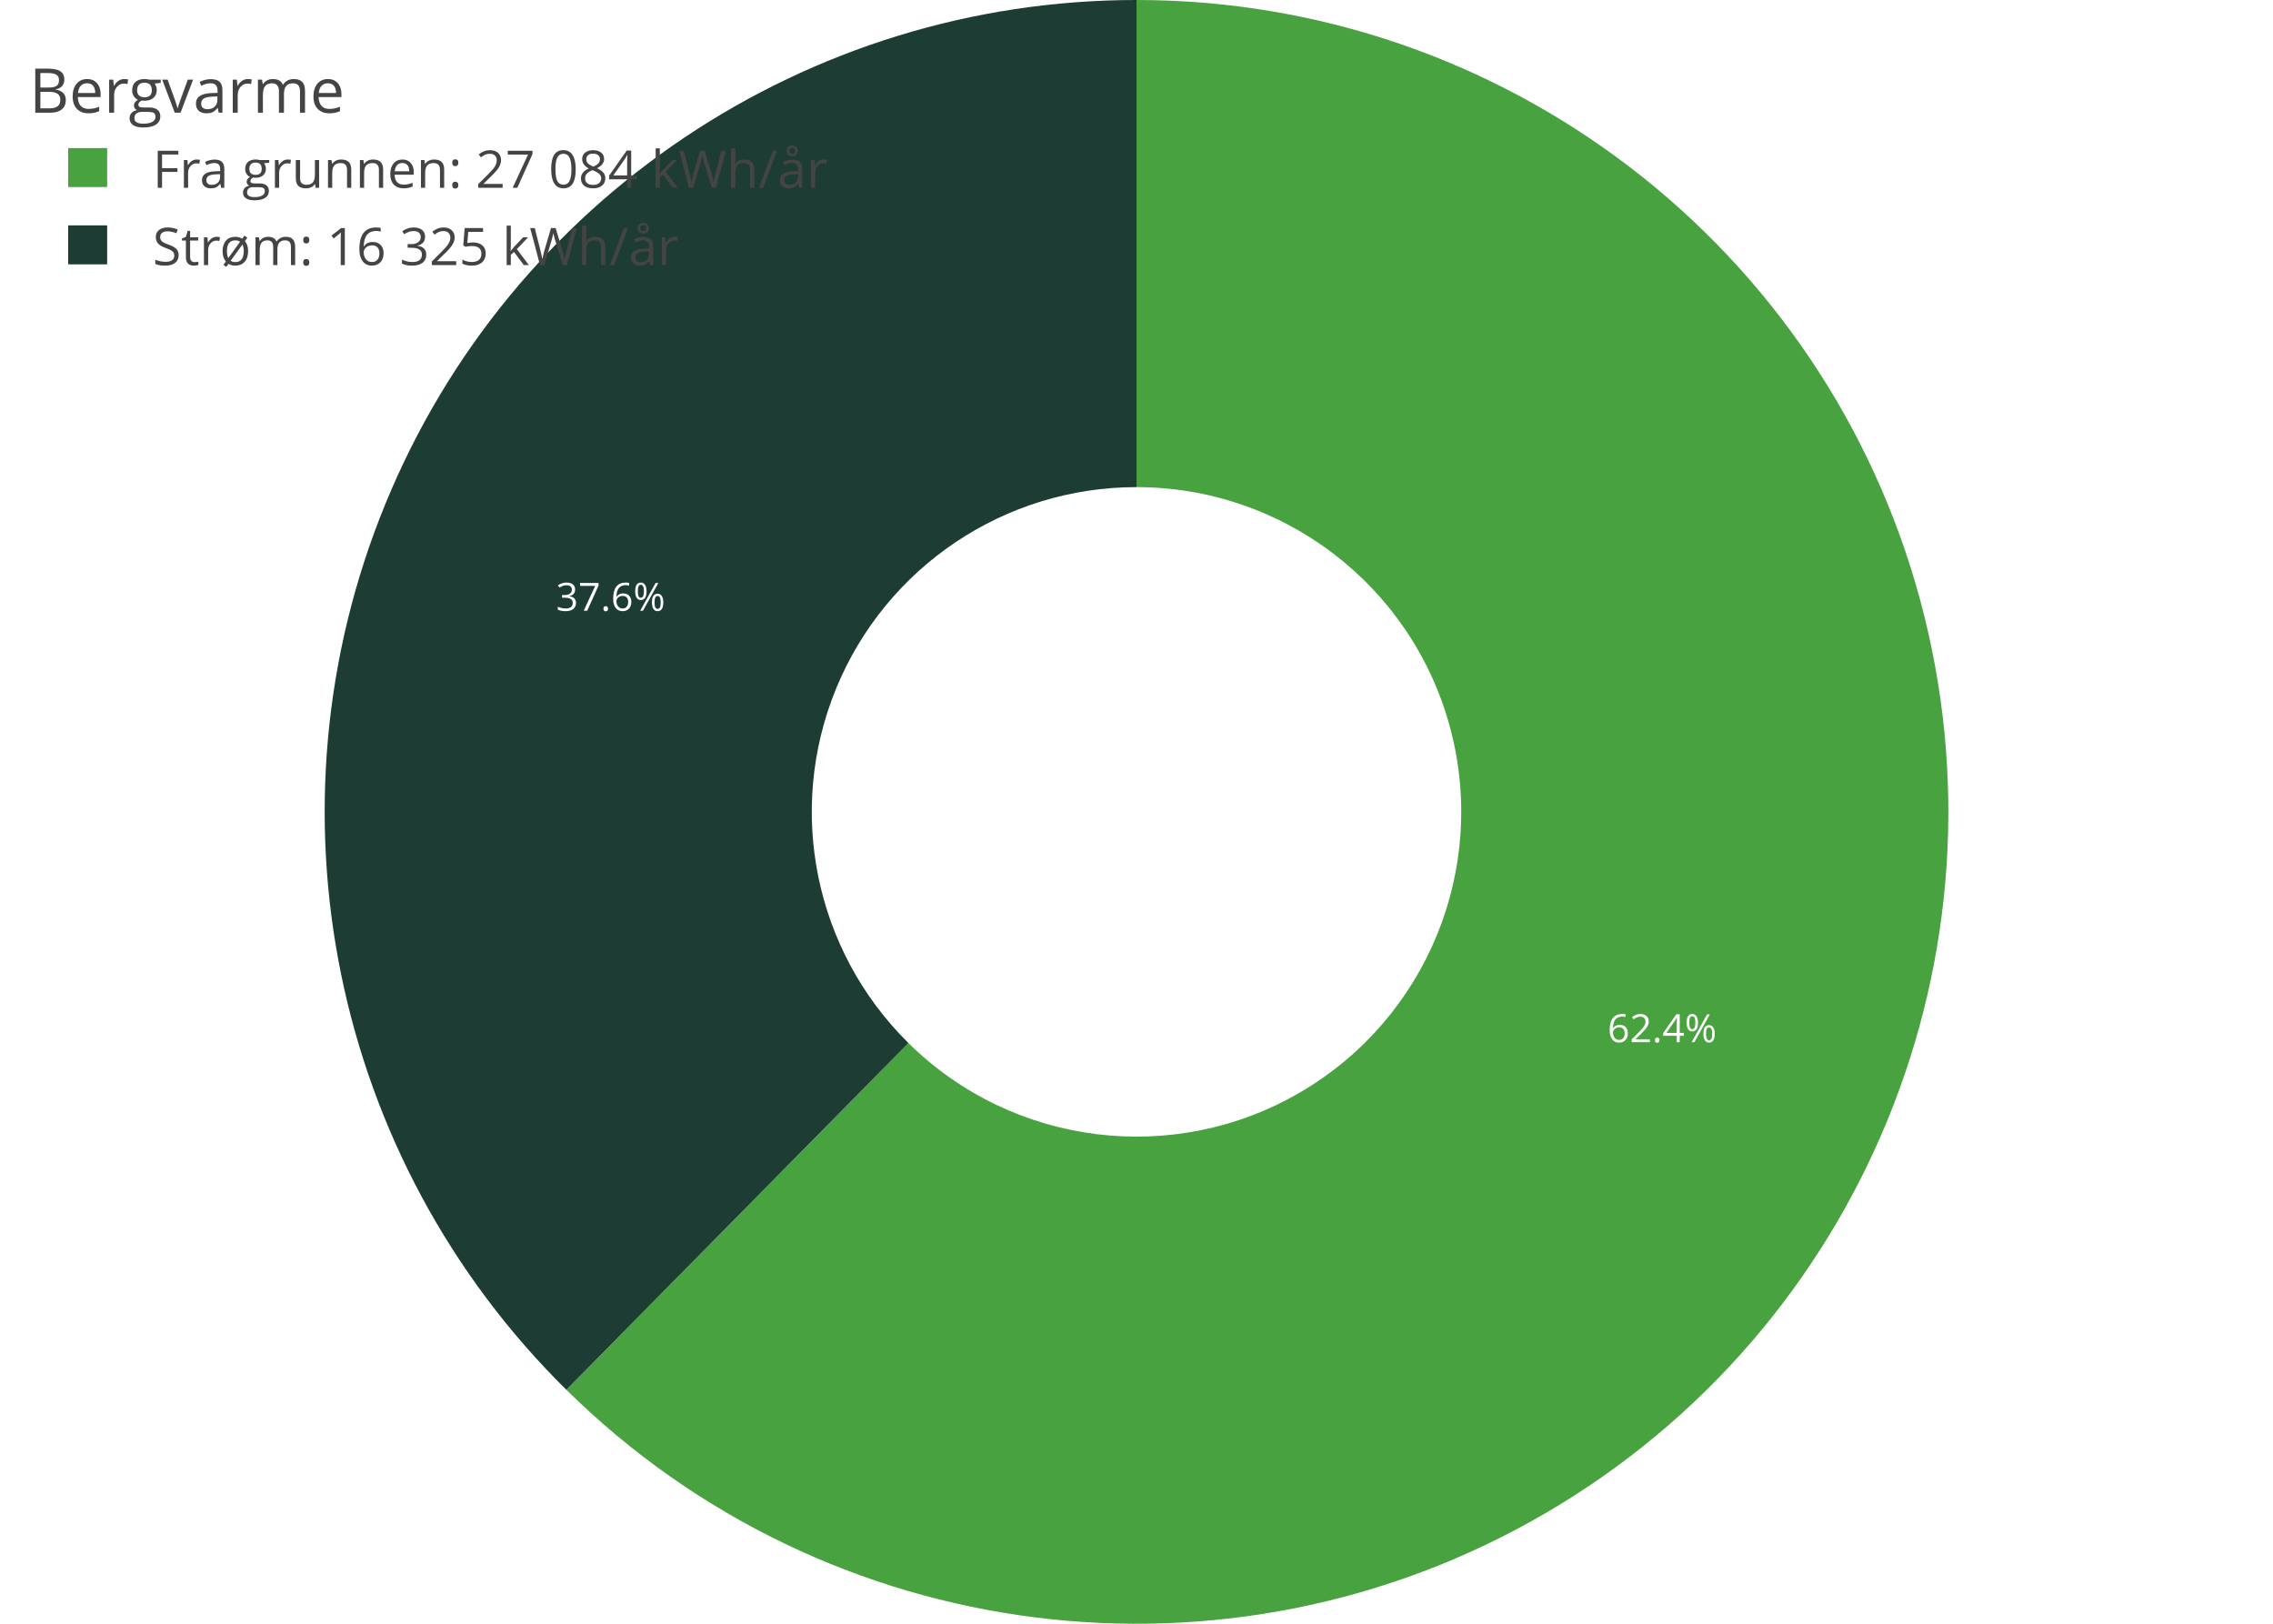
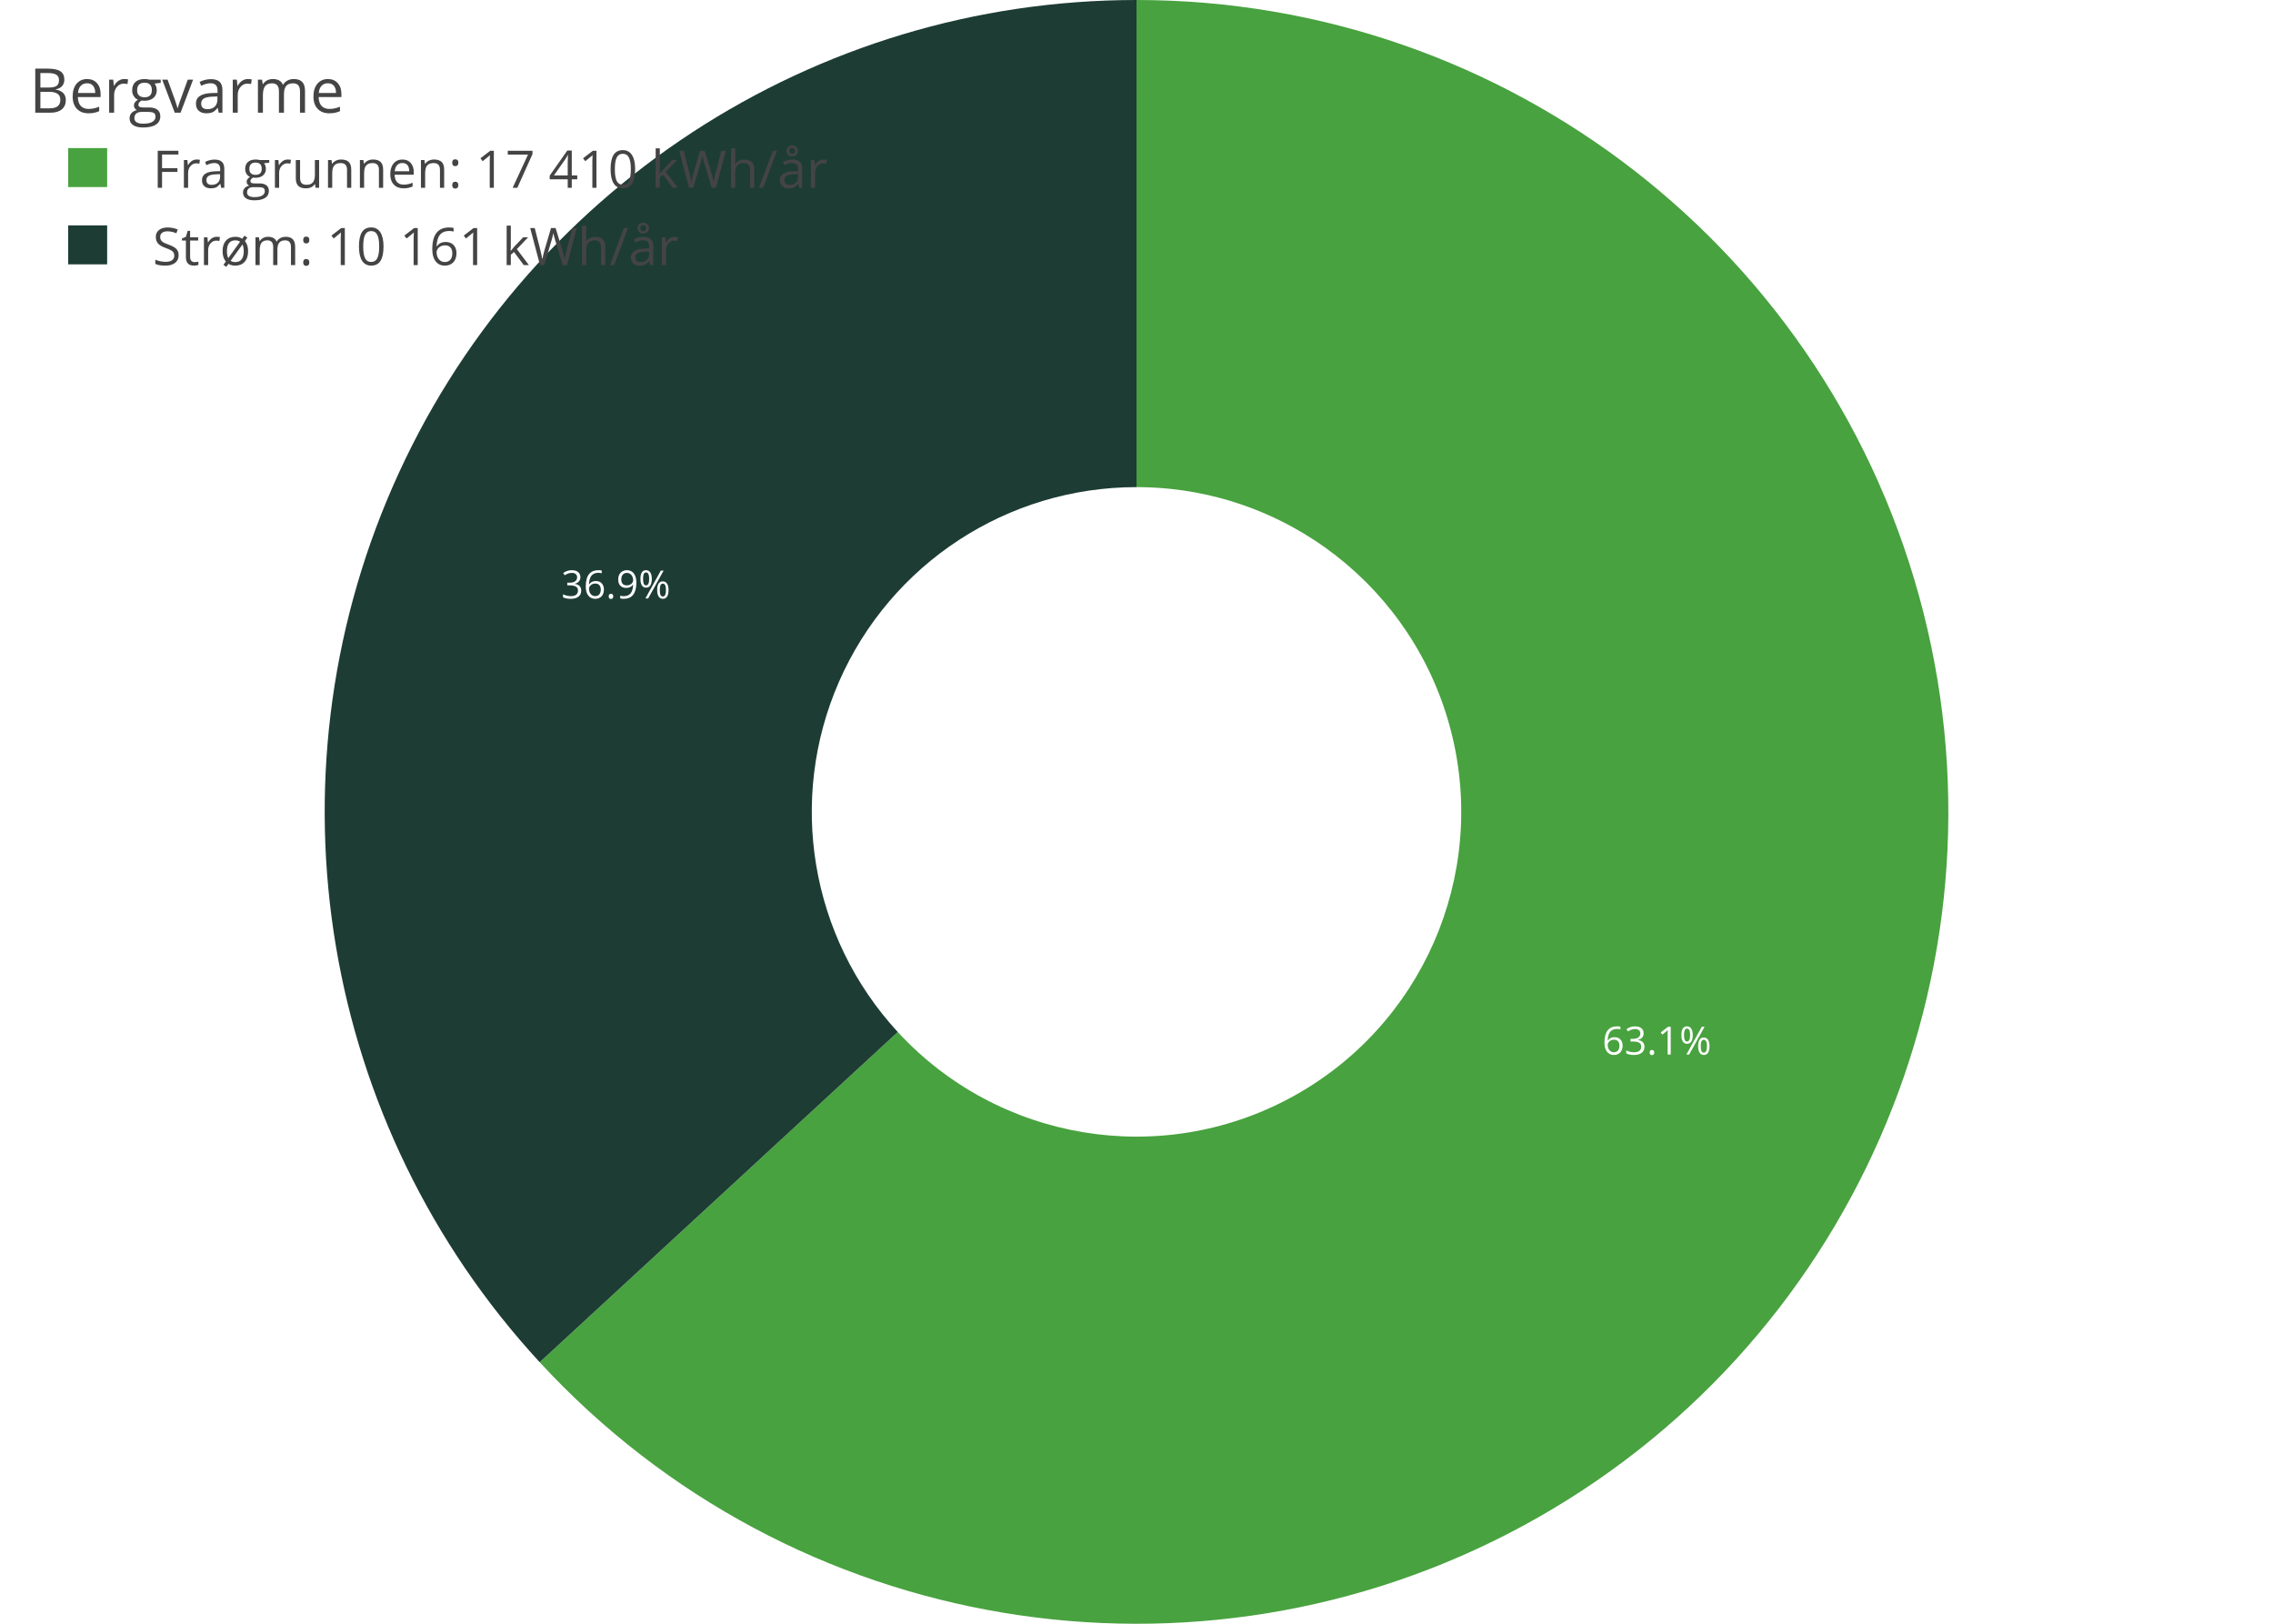
<svg xmlns="http://www.w3.org/2000/svg" class="main-svg" width="700" height="500" style="" viewBox="0 0 700 500">
  <rect x="0" y="0" width="700" height="500" style="fill: rgb(255, 255, 255); fill-opacity: 1;" />
-   <defs id="defs-b152d5">
+   <defs id="defs-862134">
    <g class="clips" />
    <g class="gradients" />
    <g class="patterns" />
  </defs>
  <g class="bglayer" />
  <g class="layer-below">
    <g class="imagelayer" />
    <g class="shapelayer" />
  </g>
  <g class="cartesianlayer" />
  <g class="polarlayer" />
  <g class="smithlayer" />
  <g class="ternarylayer" />
  <g class="geolayer" />
  <g class="funnelarealayer" />
  <g class="pielayer">
    <g class="trace" stroke-linejoin="round" style="opacity: 1;">
      <g class="slice">
-         <path class="surface" d="M279.768,321.186a100,100 0 1 0 70.232,-171.186l0,-150a250,250 0 1 1 -175.58,427.966Z" style="pointer-events: none; fill: rgb(72, 162, 63); fill-opacity: 1; stroke-width: 0; stroke: rgb(68, 68, 68); stroke-opacity: 1;" />
+         <path class="surface" d="M276.484,317.789a100,100 0 1 0 73.516,-167.789l0,-150a250,250 0 1 1 -183.791,419.473Z" style="pointer-events: none; fill: rgb(72, 162, 63); fill-opacity: 1; stroke-width: 0; stroke: rgb(68, 68, 68); stroke-opacity: 1;" />
        <g class="slicetext">
-           <text data-notex="1" class="slicetext" transform="translate(511.8649,320.9237)" text-anchor="middle" x="0" y="0" style="font-family: 'Open Sans', verdana, arial, sans-serif; font-size: 12px; fill: rgb(255, 255, 255); fill-opacity: 1; white-space: pre;">62.4%</text>
+           <text data-notex="1" class="slicetext" transform="translate(510.2503,324.7304)" text-anchor="middle" x="0" y="0" style="font-family: 'Open Sans', verdana, arial, sans-serif; font-size: 12px; fill: rgb(255, 255, 255); fill-opacity: 1; white-space: pre;">63.1%</text>
        </g>
      </g>
      <g class="slice">
-         <path class="surface" d="M350,150a100,100 0 0 0 -70.232,171.186l-105.348,106.779a250,250 0 0 1 175.58,-427.966Z" style="pointer-events: none; fill: rgb(29, 60, 52); fill-opacity: 1; stroke-width: 0; stroke: rgb(68, 68, 68); stroke-opacity: 1;" />
+         <path class="surface" d="M350,150a100,100 0 0 0 -73.516,167.789l-110.274,101.684a250,250 0 0 1 183.791,-419.473Z" style="pointer-events: none; fill: rgb(29, 60, 52); fill-opacity: 1; stroke-width: 0; stroke: rgb(68, 68, 68); stroke-opacity: 1;" />
        <g class="slicetext">
-           <text data-notex="1" class="slicetext" transform="translate(188.057,188.0763)" text-anchor="middle" x="0" y="0" style="font-family: 'Open Sans', verdana, arial, sans-serif; font-size: 12px; fill: rgb(255, 255, 255); fill-opacity: 1; white-space: pre;">37.6%</text>
+           <text data-notex="1" class="slicetext" transform="translate(189.6715,184.2696)" text-anchor="middle" x="0" y="0" style="font-family: 'Open Sans', verdana, arial, sans-serif; font-size: 12px; fill: rgb(255, 255, 255); fill-opacity: 1; white-space: pre;">36.9%</text>
        </g>
      </g>
    </g>
  </g>
  <g class="iciclelayer" />
  <g class="treemaplayer" />
  <g class="sunburstlayer" />
  <g class="glimages" />
-   <defs id="topdefs-b152d5">
+   <defs id="topdefs-862134">
    <g class="clips" />
-     <clipPath id="legendb152d5">
+     <clipPath id="legend862134">
      <rect width="279" height="83" x="0" y="0" />
    </clipPath>
  </defs>
  <g class="layer-above">
    <g class="imagelayer" />
    <g class="shapelayer" />
  </g>
  <g class="infolayer">
    <g class="legend" pointer-events="all" transform="translate(7,10)">
      <rect class="bg" shape-rendering="crispEdges" width="279" height="83" x="0" y="0" style="stroke: rgb(68, 68, 68); stroke-opacity: 1; fill: rgb(0, 0, 0); fill-opacity: 0; stroke-width: 0px;" />
-       <g class="scrollbox" transform="" clip-path="url(#legendb152d5)">
+       <g class="scrollbox" transform="" clip-path="url(#legend862134)">
        <text class="legendtitletext" text-anchor="start" x="2" y="24.7" style="font-family: 'Open Sans', verdana, arial, sans-serif; font-size: 19px; fill: rgb(68, 68, 68); fill-opacity: 1; white-space: pre;">Bergvarme</text>
        <g class="groups">
          <g class="traces" transform="translate(0,41.6)" style="opacity: 1;">
-             <text class="legendtext" text-anchor="start" x="40" y="6.24" style="font-family: 'Open Sans', verdana, arial, sans-serif; font-size: 16px; fill: rgb(68, 68, 68); fill-opacity: 1; white-space: pre;">Fra grunnen: 27 084 kWh/år</text>
+             <text class="legendtext" text-anchor="start" x="40" y="6.24" style="font-family: 'Open Sans', verdana, arial, sans-serif; font-size: 16px; fill: rgb(68, 68, 68); fill-opacity: 1; white-space: pre;">Fra grunnen: 17 410 kWh/år</text>
            <g class="layers" style="opacity: 1;">
              <g class="legendfill" />
              <g class="legendlines" />
              <g class="legendsymbols">
                <g class="legendpoints">
                  <path class="legendpie" d="M6,6H-6V-6H6Z" transform="translate(20,0)" style="fill: rgb(72, 162, 63); fill-opacity: 1; stroke-width: 0; stroke: rgb(68, 68, 68); stroke-opacity: 1;" />
                </g>
              </g>
            </g>
            <rect class="legendtoggle" x="0" y="-11.9" width="273.094" height="23.8" style="fill: rgb(0, 0, 0); fill-opacity: 0;" />
          </g>
          <g class="traces" transform="translate(0,65.4)" style="opacity: 1;">
-             <text class="legendtext" text-anchor="start" x="40" y="6.24" style="font-family: 'Open Sans', verdana, arial, sans-serif; font-size: 16px; fill: rgb(68, 68, 68); fill-opacity: 1; white-space: pre;">Strøm: 16 325 kWh/år</text>
+             <text class="legendtext" text-anchor="start" x="40" y="6.24" style="font-family: 'Open Sans', verdana, arial, sans-serif; font-size: 16px; fill: rgb(68, 68, 68); fill-opacity: 1; white-space: pre;">Strøm: 10 161 kWh/år</text>
            <g class="layers" style="opacity: 1;">
              <g class="legendfill" />
              <g class="legendlines" />
              <g class="legendsymbols">
                <g class="legendpoints">
                  <path class="legendpie" d="M6,6H-6V-6H6Z" transform="translate(20,0)" style="fill: rgb(29, 60, 52); fill-opacity: 1; stroke-width: 0; stroke: rgb(68, 68, 68); stroke-opacity: 1;" />
                </g>
              </g>
            </g>
            <rect class="legendtoggle" x="0" y="-11.9" width="273.094" height="23.8" style="fill: rgb(0, 0, 0); fill-opacity: 0;" />
          </g>
        </g>
      </g>
      <rect class="scrollbar" rx="20" ry="3" width="0" height="0" x="0" y="0" style="fill: rgb(128, 139, 164); fill-opacity: 1;" />
    </g>
    <g class="g-gtitle" />
  </g>
</svg>
